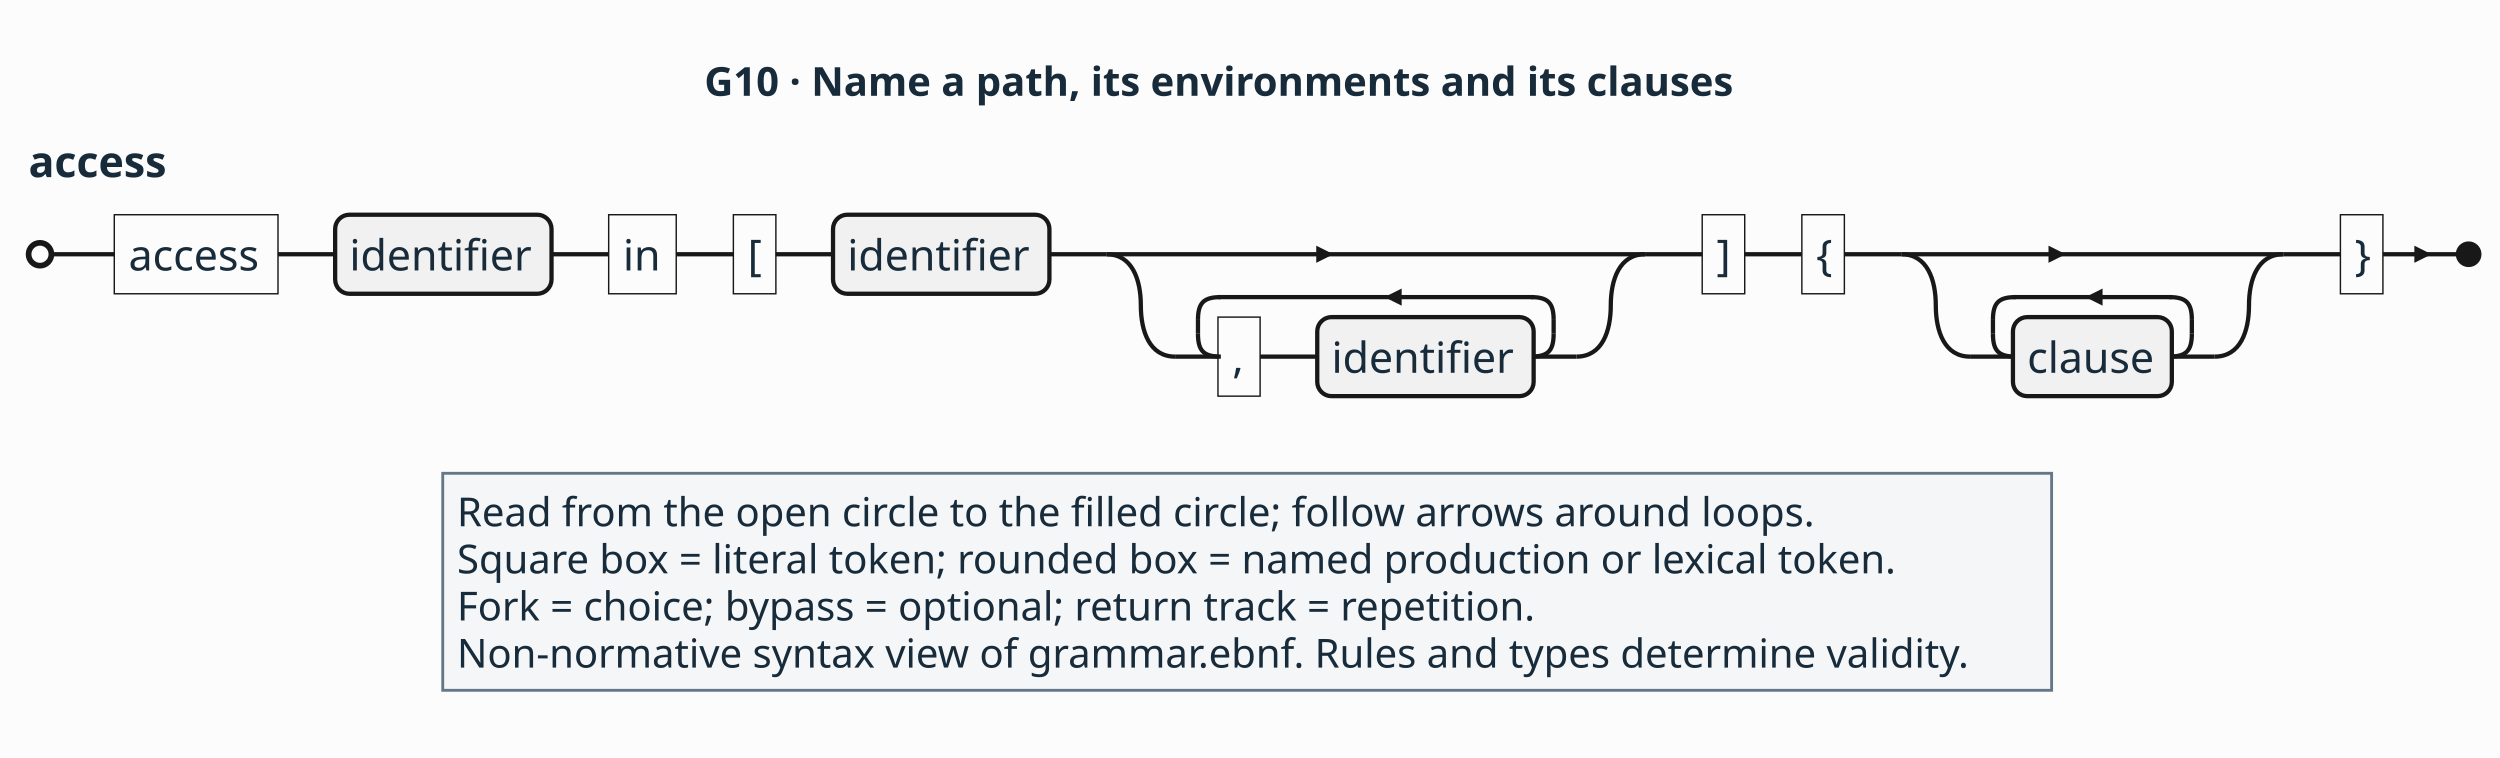
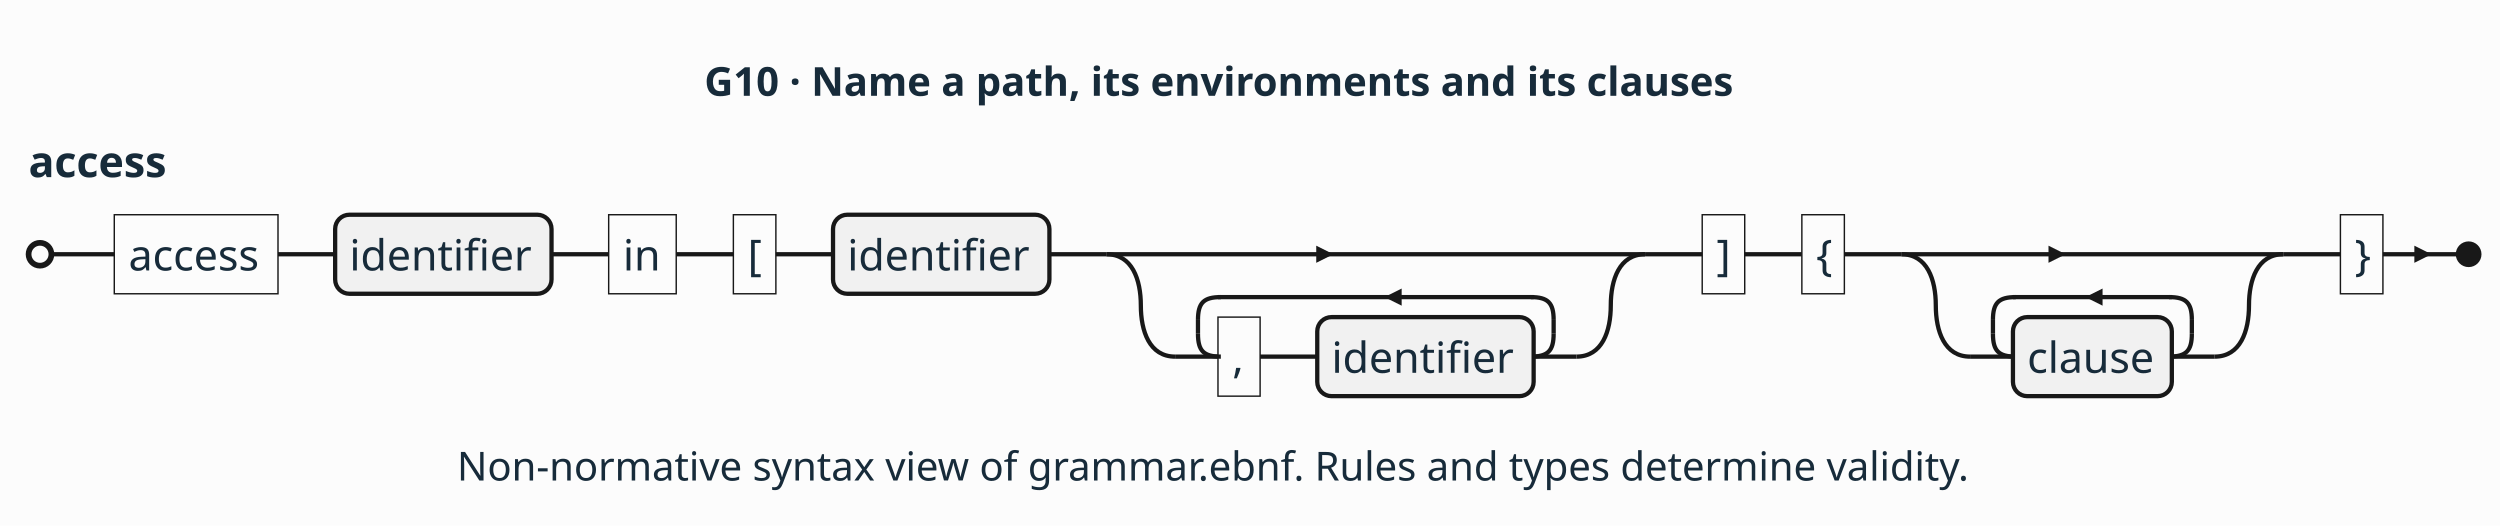
- <svg xmlns="http://www.w3.org/2000/svg" version="1.1" data-diagram-type="EBNF" style="width:875px;height:265px;background:#FCFCFC;" width="875px" height="265px" viewBox="0 0 875 265" zoomAndPan="magnify" preserveAspectRatio="none" contentStyleType="text/css">
+ <svg xmlns="http://www.w3.org/2000/svg" version="1.1" data-diagram-type="EBNF" style="width:875px;height:184px;background:#FCFCFC;" width="875px" height="184px" viewBox="0 0 875 184" zoomAndPan="magnify" preserveAspectRatio="none" contentStyleType="text/css">
  <defs />
  <g font-family="sans-serif" lengthAdjust="spacing">
-     <rect x="0" y="0" width="875" height="265" fill="#FCFCFC" style="stroke:none;" />
+     <rect x="0" y="0" width="875" height="184" fill="#FCFCFC" style="stroke:none;" />
    <g class="title" data-source-line="2">
      <text x="246.52" y="33.535" fill="#172B3A" font-size="14" textLength="379.982" font-weight="700">G10 · Name a path, its environments and its clauses</text>
    </g>
    <text x="10" y="61.99" fill="#172B3A" font-size="15" textLength="50.537" font-weight="700">access</text>
    <line x1="40" y1="88.987" x2="40" y2="88.987" style="stroke:#181818;stroke-width:1.5;" />
    <rect x="40" y="75.154" width="57.3" height="27.666" fill="none" style="stroke:#181818;stroke-width:0.5;" />
    <text x="45" y="94.656" fill="#172B3A" font-size="15" textLength="47.3">access</text>
    <line x1="97.3" y1="88.987" x2="117.3" y2="88.987" style="stroke:#181818;stroke-width:1.5;" />
    <rect x="117.3" y="75.154" width="75.735" height="27.666" fill="#F1F1F1" style="stroke:#181818;stroke-width:1.5;" rx="5" ry="5" />
    <text x="122.3" y="94.656" fill="#172B3A" font-size="15" textLength="65.735">identifier</text>
    <line x1="193.035" y1="88.987" x2="213.035" y2="88.987" style="stroke:#181818;stroke-width:1.5;" />
    <rect x="213.035" y="75.154" width="23.645" height="27.666" fill="none" style="stroke:#181818;stroke-width:0.5;" />
    <text x="218.035" y="94.656" fill="#172B3A" font-size="15" textLength="13.645">in</text>
    <line x1="236.68" y1="88.987" x2="256.68" y2="88.987" style="stroke:#181818;stroke-width:1.5;" />
    <rect x="256.68" y="75.154" width="14.878" height="27.666" fill="none" style="stroke:#181818;stroke-width:0.5;" />
    <text x="261.68" y="94.656" fill="#172B3A" font-size="15">[</text>
    <line x1="271.558" y1="88.987" x2="291.558" y2="88.987" style="stroke:#181818;stroke-width:1.5;" />
    <rect x="291.558" y="75.154" width="75.735" height="27.666" fill="#F1F1F1" style="stroke:#181818;stroke-width:1.5;" rx="5" ry="5" />
    <text x="296.558" y="94.656" fill="#172B3A" font-size="15" textLength="65.735">identifier</text>
    <line x1="367.292" y1="88.987" x2="387.292" y2="88.987" style="stroke:#181818;stroke-width:1.5;" />
    <line x1="387.292" y1="88.987" x2="575.773" y2="88.987" style="stroke:#181818;stroke-width:1.5;" />
    <path d="M460.685,88.987 L460.685,85.987 L466.685,88.987 L460.685,91.987 L460.685,88.987" fill="#181818" />
    <path d="M387.292,88.987 C396.292,88.987 399.292,97.904 399.292,106.904 C399.292,115.904 402.292,124.82 411.292,124.82" style="stroke:#181818;stroke-width:1.5;" fill="none" />
    <path d="M551.773,124.82 C560.773,124.82 563.773,115.904 563.773,106.904 C563.773,97.904 566.773,88.987 575.773,88.987" style="stroke:#181818;stroke-width:1.5;" fill="none" />
    <path d="M419.292,116.82 C419.292,122.82 421.292,124.82 427.292,124.82" style="stroke:#181818;stroke-width:1.5;" fill="none" />
    <line x1="419.292" y1="111.987" x2="419.292" y2="116.82" style="stroke:#181818;stroke-width:1.5;" />
    <path d="M419.292,111.987 C419.292,105.987 421.292,103.987 427.292,103.987" style="stroke:#181818;stroke-width:1.5;" fill="none" />
    <line x1="426.292" y1="103.987" x2="536.773" y2="103.987" style="stroke:#181818;stroke-width:1.5;" />
    <path d="M490.581,103.987 L490.581,100.987 L484.581,103.987 L490.581,106.987 L490.581,103.987" fill="#181818" />
    <path d="M543.773,116.82 C543.773,122.82 541.773,124.82 535.773,124.82" style="stroke:#181818;stroke-width:1.5;" fill="none" />
    <line x1="543.773" y1="111.987" x2="543.773" y2="116.82" style="stroke:#181818;stroke-width:1.5;" />
    <path d="M535.773,103.987 C541.773,103.987 543.773,105.987 543.773,111.987" style="stroke:#181818;stroke-width:1.5;" fill="none" />
    <line x1="411.292" y1="124.82" x2="426.292" y2="124.82" style="stroke:#181818;stroke-width:1.5;" />
    <line x1="536.773" y1="124.82" x2="551.773" y2="124.82" style="stroke:#181818;stroke-width:1.5;" />
    <line x1="426.292" y1="124.82" x2="426.292" y2="124.82" style="stroke:#181818;stroke-width:1.5;" />
    <rect x="426.292" y="110.987" width="14.746" height="27.666" fill="none" style="stroke:#181818;stroke-width:0.5;" />
    <text x="431.292" y="130.489" fill="#172B3A" font-size="15">,</text>
    <line x1="441.039" y1="124.82" x2="461.039" y2="124.82" style="stroke:#181818;stroke-width:1.5;" />
    <rect x="461.039" y="110.987" width="75.735" height="27.666" fill="#F1F1F1" style="stroke:#181818;stroke-width:1.5;" rx="5" ry="5" />
    <text x="466.039" y="130.489" fill="#172B3A" font-size="15" textLength="65.735">identifier</text>
    <line x1="575.773" y1="88.987" x2="595.773" y2="88.987" style="stroke:#181818;stroke-width:1.5;" />
    <rect x="595.773" y="75.154" width="14.878" height="27.666" fill="none" style="stroke:#181818;stroke-width:0.5;" />
    <text x="600.773" y="94.656" fill="#172B3A" font-size="15">]</text>
    <line x1="610.651" y1="88.987" x2="630.651" y2="88.987" style="stroke:#181818;stroke-width:1.5;" />
    <rect x="630.651" y="75.154" width="14.878" height="27.666" fill="none" style="stroke:#181818;stroke-width:0.5;" />
    <text x="635.651" y="94.656" fill="#172B3A" font-size="15">{</text>
    <line x1="645.529" y1="88.987" x2="665.529" y2="88.987" style="stroke:#181818;stroke-width:1.5;" />
    <line x1="665.529" y1="88.987" x2="799.145" y2="88.987" style="stroke:#181818;stroke-width:1.5;" />
    <path d="M716.975,88.987 L716.975,85.987 L722.975,88.987 L716.975,91.987 L716.975,88.987" fill="#181818" />
    <path d="M665.529,88.987 C674.529,88.987 677.529,97.904 677.529,106.904 C677.529,115.904 680.529,124.82 689.529,124.82" style="stroke:#181818;stroke-width:1.5;" fill="none" />
    <path d="M775.145,124.82 C784.145,124.82 787.145,115.904 787.145,106.904 C787.145,97.904 790.145,88.987 799.145,88.987" style="stroke:#181818;stroke-width:1.5;" fill="none" />
    <path d="M697.529,116.82 C697.529,122.82 699.529,124.82 705.529,124.82" style="stroke:#181818;stroke-width:1.5;" fill="none" />
    <line x1="697.529" y1="111.987" x2="697.529" y2="116.82" style="stroke:#181818;stroke-width:1.5;" />
    <path d="M697.529,111.987 C697.529,105.987 699.529,103.987 705.529,103.987" style="stroke:#181818;stroke-width:1.5;" fill="none" />
    <line x1="704.529" y1="103.987" x2="760.145" y2="103.987" style="stroke:#181818;stroke-width:1.5;" />
    <path d="M735.898,103.987 L735.898,100.987 L729.898,103.987 L735.898,106.987 L735.898,103.987" fill="#181818" />
    <path d="M767.145,116.82 C767.145,122.82 765.145,124.82 759.145,124.82" style="stroke:#181818;stroke-width:1.5;" fill="none" />
    <line x1="767.145" y1="111.987" x2="767.145" y2="116.82" style="stroke:#181818;stroke-width:1.5;" />
    <path d="M759.145,103.987 C765.145,103.987 767.145,105.987 767.145,111.987" style="stroke:#181818;stroke-width:1.5;" fill="none" />
    <line x1="689.529" y1="124.82" x2="704.529" y2="124.82" style="stroke:#181818;stroke-width:1.5;" />
    <line x1="760.145" y1="124.82" x2="775.145" y2="124.82" style="stroke:#181818;stroke-width:1.5;" />
    <rect x="704.529" y="110.987" width="55.615" height="27.666" fill="#F1F1F1" style="stroke:#181818;stroke-width:1.5;" rx="5" ry="5" />
    <text x="709.529" y="130.489" fill="#172B3A" font-size="15" textLength="45.615">clause</text>
    <line x1="799.145" y1="88.987" x2="819.145" y2="88.987" style="stroke:#181818;stroke-width:1.5;" />
    <rect x="819.145" y="75.154" width="14.878" height="27.666" fill="none" style="stroke:#181818;stroke-width:0.5;" />
    <text x="824.145" y="94.656" fill="#172B3A" font-size="15">}</text>
    <ellipse cx="14" cy="88.987" rx="4" ry="4" fill="none" style="stroke:#181818;stroke-width:2;" />
    <ellipse cx="864.022" cy="88.987" rx="4" ry="4" fill="#181818" style="stroke:#181818;stroke-width:1;" />
    <line x1="18" y1="88.987" x2="40" y2="88.987" style="stroke:#181818;stroke-width:1.5;" />
    <line x1="834.022" y1="88.987" x2="860.022" y2="88.987" style="stroke:#181818;stroke-width:1.5;" />
    <path d="M845.022,88.987 L845.022,85.987 L851.022,88.987 L845.022,91.987 L845.022,88.987" fill="#181818" />
-     <g class="legend" data-source-line="0">
-       <rect x="154.957" y="165.653" width="563.109" height="75.953" fill="#F4F6F8" style="stroke:#647789;stroke-width:1;" />
-       <text x="159.957" y="184.188" fill="#172B3A" font-size="14" textLength="497.15">Read from the open circle to the filled circle; follow arrows around loops.</text>
-       <text x="159.957" y="200.677" fill="#172B3A" font-size="14" textLength="533.586">Square box = literal token; rounded box = named production or lexical token.</text>
-       <text x="159.957" y="217.165" fill="#172B3A" font-size="14" textLength="404.653">Fork = choice; bypass = optional; return track = repetition.</text>
-       <text x="159.957" y="233.653" fill="#172B3A" font-size="14" textLength="553.109">Non-normative syntax view of grammar.ebnf. Rules and types determine validity.</text>
+     <g class="caption" data-source-line="0">
+       <text x="159.957" y="168.188" fill="#172B3A" font-size="14" textLength="553.109">Non-normative syntax view of grammar.ebnf. Rules and types determine validity.</text>
    </g>
  </g>
</svg>
